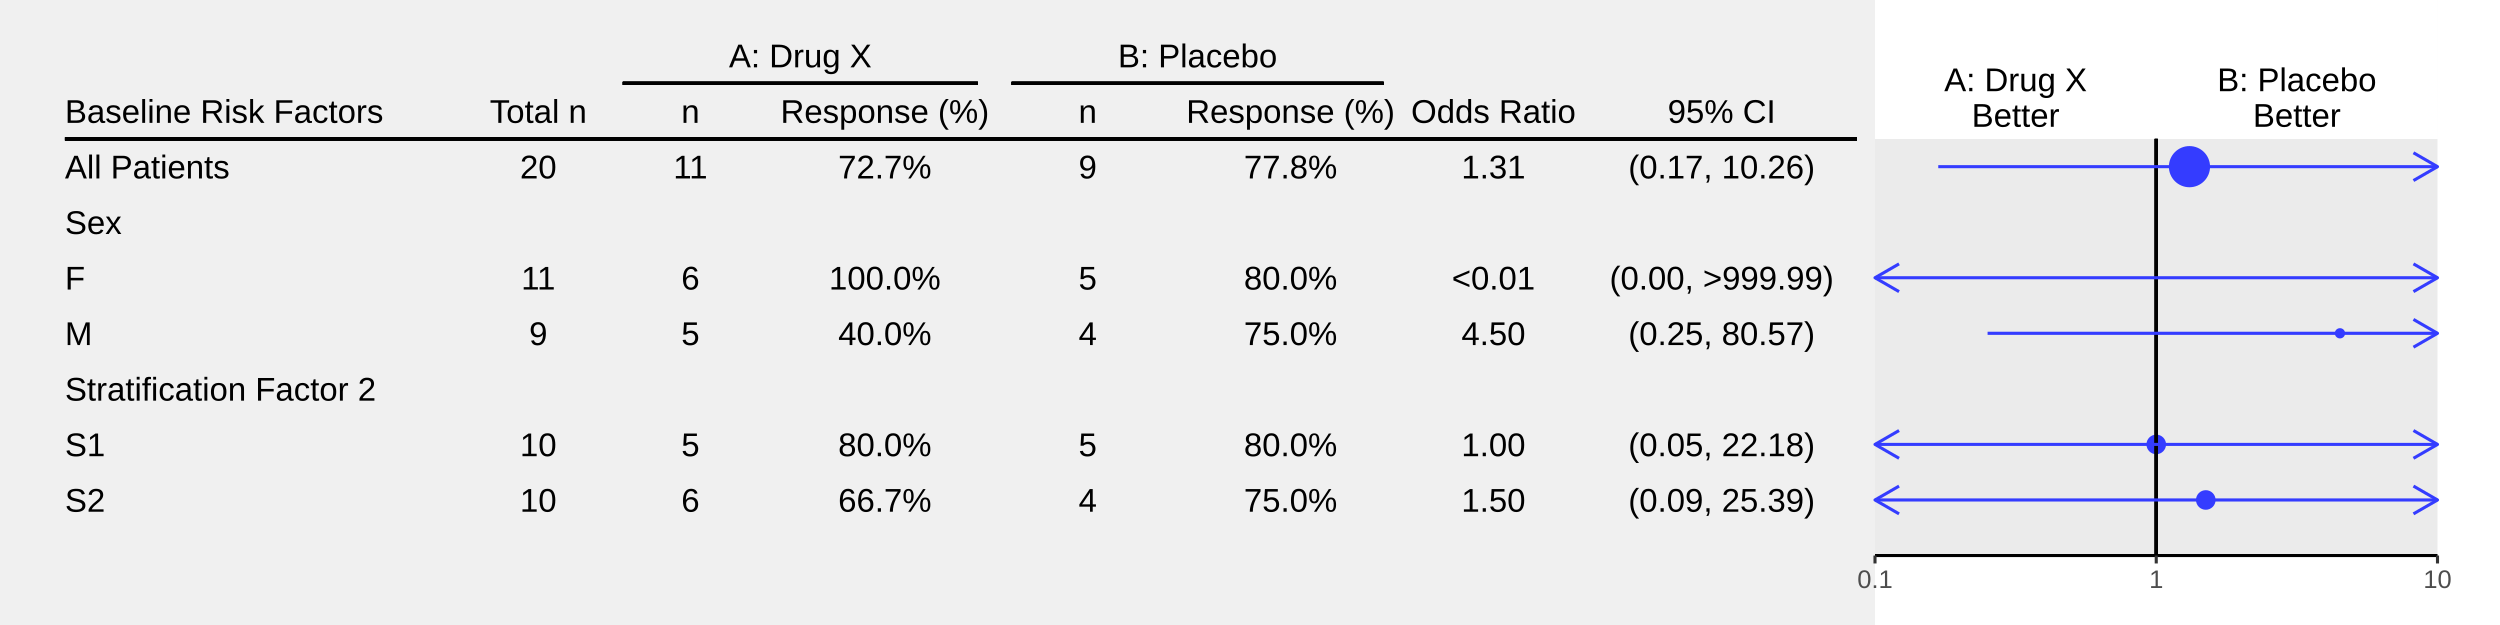
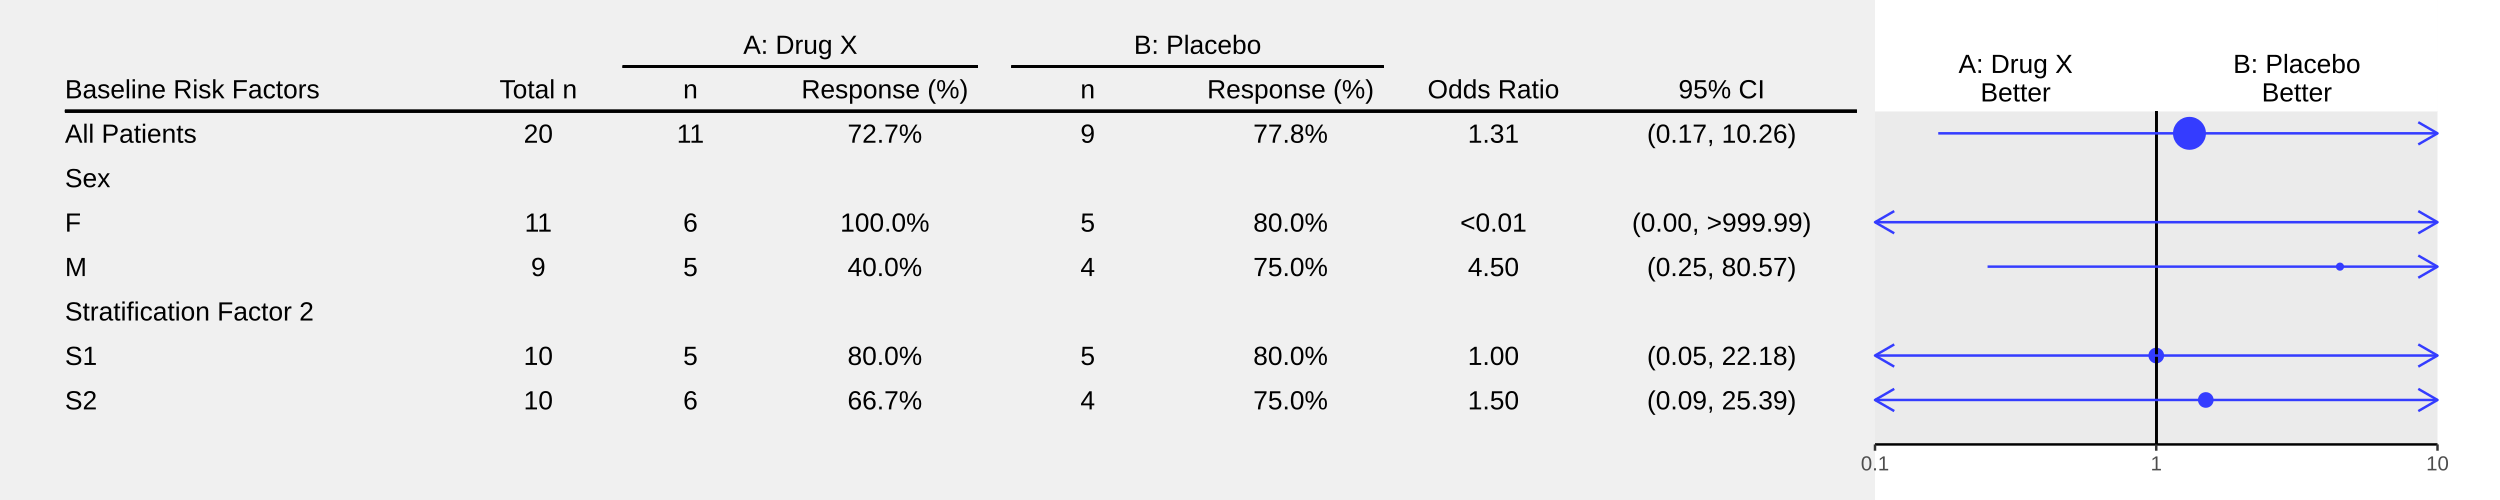
- <svg xmlns="http://www.w3.org/2000/svg" class="svglite" width="864.00pt" height="216.00pt" viewBox="0 0 864.00 216.00">
+ <svg xmlns="http://www.w3.org/2000/svg" class="svglite" width="1080.00pt" height="216.00pt" viewBox="0 0 1080.00 216.00">
  <defs>
    <style type="text/css">
    .svglite line, .svglite polyline, .svglite polygon, .svglite path, .svglite rect, .svglite circle {
      fill: none;
      stroke: #000000;
      stroke-linecap: round;
      stroke-linejoin: round;
      stroke-miterlimit: 10.00;
    }
    .svglite text {
      white-space: pre;
    }
  </style>
  </defs>
  <rect width="100%" height="100%" style="stroke: none; fill: none;" />
  <defs>
-     <clipPath id="cpMC4wMHw4NjQuMDB8MC4wMHwyMTYuMDA=">
-       <rect x="0.00" y="0.00" width="864.00" height="216.00" />
+     <clipPath id="cpMC4wMHwxMDgwLjAwfDAuMDB8MjE2LjAw">
+       <rect x="0.00" y="0.00" width="1080.00" height="216.00" />
    </clipPath>
  </defs>
-   <g clip-path="url(#cpMC4wMHw4NjQuMDB8MC4wMHwyMTYuMDA=)">
+   <g clip-path="url(#cpMC4wMHwxMDgwLjAwfDAuMDB8MjE2LjAw)">
</g>
  <defs>
-     <clipPath id="cpMTYuMjB8NjQ4LjAwfDAuMDB8MTkxLjk5">
-       <rect x="16.20" y="0.00" width="631.80" height="191.99" />
+     <clipPath id="cpMjAuMjV8ODEwLjAwfDAuMDB8MTkxLjk5">
+       <rect x="20.25" y="0.00" width="789.75" height="191.99" />
    </clipPath>
  </defs>
-   <g clip-path="url(#cpMTYuMjB8NjQ4LjAwfDAuMDB8MTkxLjk5)">
-     <line x1="22.45" y1="48.00" x2="641.75" y2="48.00" style="stroke-width: 1.07; stroke-linecap: butt;" />
-     <line x1="22.45" y1="48.00" x2="641.75" y2="48.00" style="stroke-width: 1.07; stroke-linecap: butt;" />
-     <line x1="22.45" y1="48.00" x2="641.75" y2="48.00" style="stroke-width: 1.07; stroke-linecap: butt;" />
-     <line x1="22.45" y1="48.00" x2="641.75" y2="48.00" style="stroke-width: 1.07; stroke-linecap: butt;" />
-     <line x1="22.45" y1="48.00" x2="641.75" y2="48.00" style="stroke-width: 1.07; stroke-linecap: butt;" />
-     <line x1="22.45" y1="48.00" x2="641.75" y2="48.00" style="stroke-width: 1.07; stroke-linecap: butt;" />
-     <line x1="22.45" y1="48.00" x2="641.75" y2="48.00" style="stroke-width: 1.07; stroke-linecap: butt;" />
-     <line x1="22.45" y1="48.00" x2="641.75" y2="48.00" style="stroke-width: 1.07; stroke-linecap: butt;" />
-     <text x="276.60" y="23.27" text-anchor="middle" style="font-size: 11.38px; font-family: &quot;Arial&quot;;" textLength="49.32px" lengthAdjust="spacingAndGlyphs">A: Drug X</text>
-     <line x1="215.25" y1="28.80" x2="337.94" y2="28.80" style="stroke-width: 1.07; stroke-linecap: butt;" />
-     <line x1="215.25" y1="28.80" x2="337.94" y2="28.80" style="stroke-width: 1.07; stroke-linecap: butt;" />
-     <line x1="215.25" y1="28.80" x2="337.94" y2="28.80" style="stroke-width: 1.07; stroke-linecap: butt;" />
-     <line x1="215.25" y1="28.80" x2="337.94" y2="28.80" style="stroke-width: 1.07; stroke-linecap: butt;" />
-     <line x1="215.25" y1="28.80" x2="337.94" y2="28.80" style="stroke-width: 1.07; stroke-linecap: butt;" />
-     <line x1="215.25" y1="28.80" x2="337.94" y2="28.80" style="stroke-width: 1.07; stroke-linecap: butt;" />
-     <line x1="215.25" y1="28.80" x2="337.94" y2="28.80" style="stroke-width: 1.07; stroke-linecap: butt;" />
-     <line x1="215.25" y1="28.80" x2="337.94" y2="28.80" style="stroke-width: 1.07; stroke-linecap: butt;" />
-     <text x="413.89" y="23.27" text-anchor="middle" style="font-size: 11.38px; font-family: &quot;Arial&quot;;" textLength="55.03px" lengthAdjust="spacingAndGlyphs">B: Placebo</text>
-     <line x1="349.63" y1="28.80" x2="478.16" y2="28.80" style="stroke-width: 1.07; stroke-linecap: butt;" />
-     <line x1="349.63" y1="28.80" x2="478.16" y2="28.80" style="stroke-width: 1.07; stroke-linecap: butt;" />
-     <line x1="349.63" y1="28.80" x2="478.16" y2="28.80" style="stroke-width: 1.07; stroke-linecap: butt;" />
-     <line x1="349.63" y1="28.80" x2="478.16" y2="28.80" style="stroke-width: 1.07; stroke-linecap: butt;" />
-     <line x1="349.63" y1="28.80" x2="478.16" y2="28.80" style="stroke-width: 1.07; stroke-linecap: butt;" />
-     <line x1="349.63" y1="28.80" x2="478.16" y2="28.80" style="stroke-width: 1.07; stroke-linecap: butt;" />
-     <line x1="349.63" y1="28.80" x2="478.16" y2="28.80" style="stroke-width: 1.07; stroke-linecap: butt;" />
-     <line x1="349.63" y1="28.80" x2="478.16" y2="28.80" style="stroke-width: 1.07; stroke-linecap: butt;" />
-     <text x="22.45" y="42.47" style="font-size: 11.38px; font-family: &quot;Arial&quot;;" textLength="110.02px" lengthAdjust="spacingAndGlyphs">Baseline Risk Factors</text>
-     <text x="22.45" y="61.67" style="font-size: 11.38px; font-family: &quot;Arial&quot;;" textLength="56.92px" lengthAdjust="spacingAndGlyphs">All Patients</text>
-     <text x="22.45" y="80.87" style="font-size: 11.38px; font-family: &quot;Arial&quot;;" textLength="19.61px" lengthAdjust="spacingAndGlyphs">Sex</text>
-     <text x="22.45" y="100.07" style="font-size: 11.38px; font-family: &quot;Arial&quot;;" textLength="19.59px" lengthAdjust="spacingAndGlyphs">    F</text>
-     <text x="22.45" y="119.26" style="font-size: 11.38px; font-family: &quot;Arial&quot;;" textLength="22.12px" lengthAdjust="spacingAndGlyphs">    M</text>
-     <text x="22.45" y="138.46" style="font-size: 11.38px; font-family: &quot;Arial&quot;;" textLength="107.50px" lengthAdjust="spacingAndGlyphs">Stratification Factor 2</text>
-     <text x="22.45" y="157.66" style="font-size: 11.38px; font-family: &quot;Arial&quot;;" textLength="26.56px" lengthAdjust="spacingAndGlyphs">    S1</text>
-     <text x="22.45" y="176.86" style="font-size: 11.38px; font-family: &quot;Arial&quot;;" textLength="26.56px" lengthAdjust="spacingAndGlyphs">    S2</text>
-     <text x="186.04" y="42.47" text-anchor="middle" style="font-size: 11.38px; font-family: &quot;Arial&quot;;" textLength="33.52px" lengthAdjust="spacingAndGlyphs">Total n</text>
-     <text x="186.04" y="61.67" text-anchor="middle" style="font-size: 11.38px; font-family: &quot;Arial&quot;;" textLength="12.66px" lengthAdjust="spacingAndGlyphs">20</text>
-     <text x="186.04" y="100.07" text-anchor="middle" style="font-size: 11.38px; font-family: &quot;Arial&quot;;" textLength="11.82px" lengthAdjust="spacingAndGlyphs">11</text>
-     <text x="186.04" y="119.26" text-anchor="middle" style="font-size: 11.38px; font-family: &quot;Arial&quot;;" textLength="6.33px" lengthAdjust="spacingAndGlyphs">9</text>
-     <text x="186.04" y="157.66" text-anchor="middle" style="font-size: 11.38px; font-family: &quot;Arial&quot;;" textLength="12.66px" lengthAdjust="spacingAndGlyphs">10</text>
-     <text x="186.04" y="176.86" text-anchor="middle" style="font-size: 11.38px; font-family: &quot;Arial&quot;;" textLength="12.66px" lengthAdjust="spacingAndGlyphs">10</text>
-     <text x="238.62" y="42.47" text-anchor="middle" style="font-size: 11.38px; font-family: &quot;Arial&quot;;" textLength="6.33px" lengthAdjust="spacingAndGlyphs">n</text>
-     <text x="238.62" y="61.67" text-anchor="middle" style="font-size: 11.38px; font-family: &quot;Arial&quot;;" textLength="11.82px" lengthAdjust="spacingAndGlyphs">11</text>
-     <text x="238.62" y="100.07" text-anchor="middle" style="font-size: 11.38px; font-family: &quot;Arial&quot;;" textLength="6.33px" lengthAdjust="spacingAndGlyphs">6</text>
-     <text x="238.62" y="119.26" text-anchor="middle" style="font-size: 11.38px; font-family: &quot;Arial&quot;;" textLength="6.33px" lengthAdjust="spacingAndGlyphs">5</text>
-     <text x="238.62" y="157.66" text-anchor="middle" style="font-size: 11.38px; font-family: &quot;Arial&quot;;" textLength="6.33px" lengthAdjust="spacingAndGlyphs">5</text>
-     <text x="238.62" y="176.86" text-anchor="middle" style="font-size: 11.38px; font-family: &quot;Arial&quot;;" textLength="6.33px" lengthAdjust="spacingAndGlyphs">6</text>
-     <text x="305.81" y="42.47" text-anchor="middle" style="font-size: 11.38px; font-family: &quot;Arial&quot;;" textLength="72.09px" lengthAdjust="spacingAndGlyphs">Response (%)</text>
-     <text x="305.81" y="61.67" text-anchor="middle" style="font-size: 11.38px; font-family: &quot;Arial&quot;;" textLength="32.26px" lengthAdjust="spacingAndGlyphs">72.7%</text>
-     <text x="305.81" y="100.07" text-anchor="middle" style="font-size: 11.38px; font-family: &quot;Arial&quot;;" textLength="38.59px" lengthAdjust="spacingAndGlyphs">100.0%</text>
-     <text x="305.81" y="119.26" text-anchor="middle" style="font-size: 11.38px; font-family: &quot;Arial&quot;;" textLength="32.26px" lengthAdjust="spacingAndGlyphs">40.0%</text>
-     <text x="305.81" y="157.66" text-anchor="middle" style="font-size: 11.38px; font-family: &quot;Arial&quot;;" textLength="32.26px" lengthAdjust="spacingAndGlyphs">80.0%</text>
-     <text x="305.81" y="176.86" text-anchor="middle" style="font-size: 11.38px; font-family: &quot;Arial&quot;;" textLength="32.26px" lengthAdjust="spacingAndGlyphs">66.7%</text>
-     <text x="375.92" y="42.47" text-anchor="middle" style="font-size: 11.38px; font-family: &quot;Arial&quot;;" textLength="6.33px" lengthAdjust="spacingAndGlyphs">n</text>
-     <text x="375.92" y="61.67" text-anchor="middle" style="font-size: 11.38px; font-family: &quot;Arial&quot;;" textLength="6.33px" lengthAdjust="spacingAndGlyphs">9</text>
-     <text x="375.92" y="100.07" text-anchor="middle" style="font-size: 11.38px; font-family: &quot;Arial&quot;;" textLength="6.33px" lengthAdjust="spacingAndGlyphs">5</text>
-     <text x="375.92" y="119.26" text-anchor="middle" style="font-size: 11.38px; font-family: &quot;Arial&quot;;" textLength="6.33px" lengthAdjust="spacingAndGlyphs">4</text>
-     <text x="375.92" y="157.66" text-anchor="middle" style="font-size: 11.38px; font-family: &quot;Arial&quot;;" textLength="6.33px" lengthAdjust="spacingAndGlyphs">5</text>
-     <text x="375.92" y="176.86" text-anchor="middle" style="font-size: 11.38px; font-family: &quot;Arial&quot;;" textLength="6.33px" lengthAdjust="spacingAndGlyphs">4</text>
-     <text x="446.03" y="42.47" text-anchor="middle" style="font-size: 11.38px; font-family: &quot;Arial&quot;;" textLength="72.09px" lengthAdjust="spacingAndGlyphs">Response (%)</text>
-     <text x="446.03" y="61.67" text-anchor="middle" style="font-size: 11.38px; font-family: &quot;Arial&quot;;" textLength="32.26px" lengthAdjust="spacingAndGlyphs">77.8%</text>
-     <text x="446.03" y="100.07" text-anchor="middle" style="font-size: 11.38px; font-family: &quot;Arial&quot;;" textLength="32.26px" lengthAdjust="spacingAndGlyphs">80.0%</text>
-     <text x="446.03" y="119.26" text-anchor="middle" style="font-size: 11.38px; font-family: &quot;Arial&quot;;" textLength="32.26px" lengthAdjust="spacingAndGlyphs">75.0%</text>
-     <text x="446.03" y="157.66" text-anchor="middle" style="font-size: 11.38px; font-family: &quot;Arial&quot;;" textLength="32.26px" lengthAdjust="spacingAndGlyphs">80.0%</text>
-     <text x="446.03" y="176.86" text-anchor="middle" style="font-size: 11.38px; font-family: &quot;Arial&quot;;" textLength="32.26px" lengthAdjust="spacingAndGlyphs">75.0%</text>
-     <text x="516.14" y="42.47" text-anchor="middle" style="font-size: 11.38px; font-family: &quot;Arial&quot;;" textLength="56.92px" lengthAdjust="spacingAndGlyphs">Odds Ratio</text>
-     <text x="516.14" y="61.67" text-anchor="middle" style="font-size: 11.38px; font-family: &quot;Arial&quot;;" textLength="22.15px" lengthAdjust="spacingAndGlyphs">1.31</text>
-     <text x="516.14" y="100.07" text-anchor="middle" style="font-size: 11.38px; font-family: &quot;Arial&quot;;" textLength="28.79px" lengthAdjust="spacingAndGlyphs">&lt;0.01</text>
-     <text x="516.14" y="119.26" text-anchor="middle" style="font-size: 11.38px; font-family: &quot;Arial&quot;;" textLength="22.15px" lengthAdjust="spacingAndGlyphs">4.50</text>
-     <text x="516.14" y="157.66" text-anchor="middle" style="font-size: 11.38px; font-family: &quot;Arial&quot;;" textLength="22.15px" lengthAdjust="spacingAndGlyphs">1.00</text>
-     <text x="516.14" y="176.86" text-anchor="middle" style="font-size: 11.38px; font-family: &quot;Arial&quot;;" textLength="22.15px" lengthAdjust="spacingAndGlyphs">1.50</text>
-     <text x="595.01" y="42.47" text-anchor="middle" style="font-size: 11.38px; font-family: &quot;Arial&quot;;" textLength="37.31px" lengthAdjust="spacingAndGlyphs">95% CI</text>
-     <text x="595.01" y="61.67" text-anchor="middle" style="font-size: 11.38px; font-family: &quot;Arial&quot;;" textLength="64.52px" lengthAdjust="spacingAndGlyphs">(0.17, 10.26)</text>
-     <text x="595.01" y="100.07" text-anchor="middle" style="font-size: 11.38px; font-family: &quot;Arial&quot;;" textLength="77.49px" lengthAdjust="spacingAndGlyphs">(0.00, &gt;999.99)</text>
-     <text x="595.01" y="119.26" text-anchor="middle" style="font-size: 11.38px; font-family: &quot;Arial&quot;;" textLength="64.52px" lengthAdjust="spacingAndGlyphs">(0.25, 80.57)</text>
-     <text x="595.01" y="157.66" text-anchor="middle" style="font-size: 11.38px; font-family: &quot;Arial&quot;;" textLength="64.52px" lengthAdjust="spacingAndGlyphs">(0.05, 22.18)</text>
-     <text x="595.01" y="176.86" text-anchor="middle" style="font-size: 11.38px; font-family: &quot;Arial&quot;;" textLength="64.52px" lengthAdjust="spacingAndGlyphs">(0.09, 25.39)</text>
+   <g clip-path="url(#cpMjAuMjV8ODEwLjAwfDAuMDB8MTkxLjk5)">
+     <line x1="28.06" y1="48.00" x2="802.19" y2="48.00" style="stroke-width: 1.07; stroke-linecap: butt;" />
+     <line x1="28.06" y1="48.00" x2="802.19" y2="48.00" style="stroke-width: 1.07; stroke-linecap: butt;" />
+     <line x1="28.06" y1="48.00" x2="802.19" y2="48.00" style="stroke-width: 1.07; stroke-linecap: butt;" />
+     <line x1="28.06" y1="48.00" x2="802.19" y2="48.00" style="stroke-width: 1.07; stroke-linecap: butt;" />
+     <line x1="28.06" y1="48.00" x2="802.19" y2="48.00" style="stroke-width: 1.07; stroke-linecap: butt;" />
+     <line x1="28.06" y1="48.00" x2="802.19" y2="48.00" style="stroke-width: 1.07; stroke-linecap: butt;" />
+     <line x1="28.06" y1="48.00" x2="802.19" y2="48.00" style="stroke-width: 1.07; stroke-linecap: butt;" />
+     <line x1="28.06" y1="48.00" x2="802.19" y2="48.00" style="stroke-width: 1.07; stroke-linecap: butt;" />
+     <text x="345.75" y="23.27" text-anchor="middle" style="font-size: 11.38px; font-family: &quot;Arial&quot;;" textLength="49.32px" lengthAdjust="spacingAndGlyphs">A: Drug X</text>
+     <line x1="269.06" y1="28.80" x2="422.43" y2="28.80" style="stroke-width: 1.07; stroke-linecap: butt;" />
+     <line x1="269.06" y1="28.80" x2="422.43" y2="28.80" style="stroke-width: 1.07; stroke-linecap: butt;" />
+     <line x1="269.06" y1="28.80" x2="422.43" y2="28.80" style="stroke-width: 1.07; stroke-linecap: butt;" />
+     <line x1="269.06" y1="28.80" x2="422.43" y2="28.80" style="stroke-width: 1.07; stroke-linecap: butt;" />
+     <line x1="269.06" y1="28.80" x2="422.43" y2="28.80" style="stroke-width: 1.07; stroke-linecap: butt;" />
+     <line x1="269.06" y1="28.80" x2="422.43" y2="28.80" style="stroke-width: 1.07; stroke-linecap: butt;" />
+     <line x1="269.06" y1="28.80" x2="422.43" y2="28.80" style="stroke-width: 1.07; stroke-linecap: butt;" />
+     <line x1="269.06" y1="28.80" x2="422.43" y2="28.80" style="stroke-width: 1.07; stroke-linecap: butt;" />
+     <text x="517.37" y="23.27" text-anchor="middle" style="font-size: 11.38px; font-family: &quot;Arial&quot;;" textLength="55.03px" lengthAdjust="spacingAndGlyphs">B: Placebo</text>
+     <line x1="437.03" y1="28.80" x2="597.70" y2="28.80" style="stroke-width: 1.07; stroke-linecap: butt;" />
+     <line x1="437.03" y1="28.80" x2="597.70" y2="28.80" style="stroke-width: 1.07; stroke-linecap: butt;" />
+     <line x1="437.03" y1="28.80" x2="597.70" y2="28.80" style="stroke-width: 1.07; stroke-linecap: butt;" />
+     <line x1="437.03" y1="28.80" x2="597.70" y2="28.80" style="stroke-width: 1.07; stroke-linecap: butt;" />
+     <line x1="437.03" y1="28.80" x2="597.70" y2="28.80" style="stroke-width: 1.07; stroke-linecap: butt;" />
+     <line x1="437.03" y1="28.80" x2="597.70" y2="28.80" style="stroke-width: 1.07; stroke-linecap: butt;" />
+     <line x1="437.03" y1="28.80" x2="597.70" y2="28.80" style="stroke-width: 1.07; stroke-linecap: butt;" />
+     <line x1="437.03" y1="28.80" x2="597.70" y2="28.80" style="stroke-width: 1.07; stroke-linecap: butt;" />
+     <text x="28.06" y="42.47" style="font-size: 11.38px; font-family: &quot;Arial&quot;;" textLength="110.02px" lengthAdjust="spacingAndGlyphs">Baseline Risk Factors</text>
+     <text x="28.06" y="61.67" style="font-size: 11.38px; font-family: &quot;Arial&quot;;" textLength="56.92px" lengthAdjust="spacingAndGlyphs">All Patients</text>
+     <text x="28.06" y="80.87" style="font-size: 11.38px; font-family: &quot;Arial&quot;;" textLength="19.61px" lengthAdjust="spacingAndGlyphs">Sex</text>
+     <text x="28.06" y="100.07" style="font-size: 11.38px; font-family: &quot;Arial&quot;;" textLength="19.59px" lengthAdjust="spacingAndGlyphs">    F</text>
+     <text x="28.06" y="119.26" style="font-size: 11.38px; font-family: &quot;Arial&quot;;" textLength="22.12px" lengthAdjust="spacingAndGlyphs">    M</text>
+     <text x="28.06" y="138.46" style="font-size: 11.38px; font-family: &quot;Arial&quot;;" textLength="107.50px" lengthAdjust="spacingAndGlyphs">Stratification Factor 2</text>
+     <text x="28.06" y="157.66" style="font-size: 11.38px; font-family: &quot;Arial&quot;;" textLength="26.56px" lengthAdjust="spacingAndGlyphs">    S1</text>
+     <text x="28.06" y="176.86" style="font-size: 11.38px; font-family: &quot;Arial&quot;;" textLength="26.56px" lengthAdjust="spacingAndGlyphs">    S2</text>
+     <text x="232.55" y="42.47" text-anchor="middle" style="font-size: 11.38px; font-family: &quot;Arial&quot;;" textLength="33.52px" lengthAdjust="spacingAndGlyphs">Total n</text>
+     <text x="232.55" y="61.67" text-anchor="middle" style="font-size: 11.38px; font-family: &quot;Arial&quot;;" textLength="12.66px" lengthAdjust="spacingAndGlyphs">20</text>
+     <text x="232.55" y="100.07" text-anchor="middle" style="font-size: 11.38px; font-family: &quot;Arial&quot;;" textLength="11.82px" lengthAdjust="spacingAndGlyphs">11</text>
+     <text x="232.55" y="119.26" text-anchor="middle" style="font-size: 11.38px; font-family: &quot;Arial&quot;;" textLength="6.33px" lengthAdjust="spacingAndGlyphs">9</text>
+     <text x="232.55" y="157.66" text-anchor="middle" style="font-size: 11.38px; font-family: &quot;Arial&quot;;" textLength="12.66px" lengthAdjust="spacingAndGlyphs">10</text>
+     <text x="232.55" y="176.86" text-anchor="middle" style="font-size: 11.38px; font-family: &quot;Arial&quot;;" textLength="12.66px" lengthAdjust="spacingAndGlyphs">10</text>
+     <text x="298.28" y="42.47" text-anchor="middle" style="font-size: 11.38px; font-family: &quot;Arial&quot;;" textLength="6.33px" lengthAdjust="spacingAndGlyphs">n</text>
+     <text x="298.28" y="61.67" text-anchor="middle" style="font-size: 11.38px; font-family: &quot;Arial&quot;;" textLength="11.82px" lengthAdjust="spacingAndGlyphs">11</text>
+     <text x="298.28" y="100.07" text-anchor="middle" style="font-size: 11.38px; font-family: &quot;Arial&quot;;" textLength="6.33px" lengthAdjust="spacingAndGlyphs">6</text>
+     <text x="298.28" y="119.26" text-anchor="middle" style="font-size: 11.38px; font-family: &quot;Arial&quot;;" textLength="6.33px" lengthAdjust="spacingAndGlyphs">5</text>
+     <text x="298.28" y="157.66" text-anchor="middle" style="font-size: 11.38px; font-family: &quot;Arial&quot;;" textLength="6.33px" lengthAdjust="spacingAndGlyphs">5</text>
+     <text x="298.28" y="176.86" text-anchor="middle" style="font-size: 11.38px; font-family: &quot;Arial&quot;;" textLength="6.33px" lengthAdjust="spacingAndGlyphs">6</text>
+     <text x="382.26" y="42.47" text-anchor="middle" style="font-size: 11.38px; font-family: &quot;Arial&quot;;" textLength="72.09px" lengthAdjust="spacingAndGlyphs">Response (%)</text>
+     <text x="382.26" y="61.67" text-anchor="middle" style="font-size: 11.38px; font-family: &quot;Arial&quot;;" textLength="32.26px" lengthAdjust="spacingAndGlyphs">72.7%</text>
+     <text x="382.26" y="100.07" text-anchor="middle" style="font-size: 11.38px; font-family: &quot;Arial&quot;;" textLength="38.59px" lengthAdjust="spacingAndGlyphs">100.0%</text>
+     <text x="382.26" y="119.26" text-anchor="middle" style="font-size: 11.38px; font-family: &quot;Arial&quot;;" textLength="32.26px" lengthAdjust="spacingAndGlyphs">40.0%</text>
+     <text x="382.26" y="157.66" text-anchor="middle" style="font-size: 11.38px; font-family: &quot;Arial&quot;;" textLength="32.26px" lengthAdjust="spacingAndGlyphs">80.0%</text>
+     <text x="382.26" y="176.86" text-anchor="middle" style="font-size: 11.38px; font-family: &quot;Arial&quot;;" textLength="32.26px" lengthAdjust="spacingAndGlyphs">66.7%</text>
+     <text x="469.90" y="42.47" text-anchor="middle" style="font-size: 11.38px; font-family: &quot;Arial&quot;;" textLength="6.33px" lengthAdjust="spacingAndGlyphs">n</text>
+     <text x="469.90" y="61.67" text-anchor="middle" style="font-size: 11.38px; font-family: &quot;Arial&quot;;" textLength="6.33px" lengthAdjust="spacingAndGlyphs">9</text>
+     <text x="469.90" y="100.07" text-anchor="middle" style="font-size: 11.38px; font-family: &quot;Arial&quot;;" textLength="6.33px" lengthAdjust="spacingAndGlyphs">5</text>
+     <text x="469.90" y="119.26" text-anchor="middle" style="font-size: 11.38px; font-family: &quot;Arial&quot;;" textLength="6.33px" lengthAdjust="spacingAndGlyphs">4</text>
+     <text x="469.90" y="157.66" text-anchor="middle" style="font-size: 11.38px; font-family: &quot;Arial&quot;;" textLength="6.33px" lengthAdjust="spacingAndGlyphs">5</text>
+     <text x="469.90" y="176.86" text-anchor="middle" style="font-size: 11.38px; font-family: &quot;Arial&quot;;" textLength="6.33px" lengthAdjust="spacingAndGlyphs">4</text>
+     <text x="557.53" y="42.47" text-anchor="middle" style="font-size: 11.38px; font-family: &quot;Arial&quot;;" textLength="72.09px" lengthAdjust="spacingAndGlyphs">Response (%)</text>
+     <text x="557.53" y="61.67" text-anchor="middle" style="font-size: 11.38px; font-family: &quot;Arial&quot;;" textLength="32.26px" lengthAdjust="spacingAndGlyphs">77.8%</text>
+     <text x="557.53" y="100.07" text-anchor="middle" style="font-size: 11.38px; font-family: &quot;Arial&quot;;" textLength="32.26px" lengthAdjust="spacingAndGlyphs">80.0%</text>
+     <text x="557.53" y="119.26" text-anchor="middle" style="font-size: 11.38px; font-family: &quot;Arial&quot;;" textLength="32.26px" lengthAdjust="spacingAndGlyphs">75.0%</text>
+     <text x="557.53" y="157.66" text-anchor="middle" style="font-size: 11.38px; font-family: &quot;Arial&quot;;" textLength="32.26px" lengthAdjust="spacingAndGlyphs">80.0%</text>
+     <text x="557.53" y="176.86" text-anchor="middle" style="font-size: 11.38px; font-family: &quot;Arial&quot;;" textLength="32.26px" lengthAdjust="spacingAndGlyphs">75.0%</text>
+     <text x="645.17" y="42.47" text-anchor="middle" style="font-size: 11.38px; font-family: &quot;Arial&quot;;" textLength="56.92px" lengthAdjust="spacingAndGlyphs">Odds Ratio</text>
+     <text x="645.17" y="61.67" text-anchor="middle" style="font-size: 11.38px; font-family: &quot;Arial&quot;;" textLength="22.15px" lengthAdjust="spacingAndGlyphs">1.31</text>
+     <text x="645.17" y="100.07" text-anchor="middle" style="font-size: 11.38px; font-family: &quot;Arial&quot;;" textLength="28.79px" lengthAdjust="spacingAndGlyphs">&lt;0.01</text>
+     <text x="645.17" y="119.26" text-anchor="middle" style="font-size: 11.38px; font-family: &quot;Arial&quot;;" textLength="22.15px" lengthAdjust="spacingAndGlyphs">4.50</text>
+     <text x="645.17" y="157.66" text-anchor="middle" style="font-size: 11.38px; font-family: &quot;Arial&quot;;" textLength="22.15px" lengthAdjust="spacingAndGlyphs">1.00</text>
+     <text x="645.17" y="176.86" text-anchor="middle" style="font-size: 11.38px; font-family: &quot;Arial&quot;;" textLength="22.15px" lengthAdjust="spacingAndGlyphs">1.50</text>
+     <text x="743.76" y="42.47" text-anchor="middle" style="font-size: 11.38px; font-family: &quot;Arial&quot;;" textLength="37.31px" lengthAdjust="spacingAndGlyphs">95% CI</text>
+     <text x="743.76" y="61.67" text-anchor="middle" style="font-size: 11.38px; font-family: &quot;Arial&quot;;" textLength="64.52px" lengthAdjust="spacingAndGlyphs">(0.17, 10.26)</text>
+     <text x="743.76" y="100.07" text-anchor="middle" style="font-size: 11.38px; font-family: &quot;Arial&quot;;" textLength="77.49px" lengthAdjust="spacingAndGlyphs">(0.00, &gt;999.99)</text>
+     <text x="743.76" y="119.26" text-anchor="middle" style="font-size: 11.38px; font-family: &quot;Arial&quot;;" textLength="64.52px" lengthAdjust="spacingAndGlyphs">(0.25, 80.57)</text>
+     <text x="743.76" y="157.66" text-anchor="middle" style="font-size: 11.38px; font-family: &quot;Arial&quot;;" textLength="64.52px" lengthAdjust="spacingAndGlyphs">(0.05, 22.18)</text>
+     <text x="743.76" y="176.86" text-anchor="middle" style="font-size: 11.38px; font-family: &quot;Arial&quot;;" textLength="64.52px" lengthAdjust="spacingAndGlyphs">(0.09, 25.39)</text>
  </g>
-   <g clip-path="url(#cpMC4wMHw4NjQuMDB8MC4wMHwyMTYuMDA=)">
+   <g clip-path="url(#cpMC4wMHwxMDgwLjAwfDAuMDB8MjE2LjAw)">
</g>
  <defs>
-     <clipPath id="cpNjQ4LjAwfDg2NC4wMHwwLjAwfDIxNi4wMA==">
-       <rect x="648.00" y="0.00" width="216.00" height="216.00" />
+     <clipPath id="cpODEwLjAwfDEwODAuMDB8MC4wMHwyMTYuMDA=">
+       <rect x="810.00" y="0.00" width="270.00" height="216.00" />
    </clipPath>
  </defs>
-   <g clip-path="url(#cpNjQ4LjAwfDg2NC4wMHwwLjAwfDIxNi4wMA==)">
-     <rect x="648.00" y="0.00" width="216.00" height="216.00" style="stroke-width: 1.07; stroke: #FFFFFF; fill: #FFFFFF;" />
+   <g clip-path="url(#cpODEwLjAwfDEwODAuMDB8MC4wMHwyMTYuMDA=)">
+     <rect x="810.00" y="0.00" width="270.00" height="216.00" style="stroke-width: 1.07; stroke: #FFFFFF; fill: #FFFFFF;" />
  </g>
-   <g clip-path="url(#cpMC4wMHw4NjQuMDB8MC4wMHwyMTYuMDA=)">
-     <rect x="648.00" y="-0" width="194.40" height="191.99" style="stroke-width: 1.07; stroke: none; fill: #EBEBEB;" />
-     <rect x="648.00" y="-0" width="194.40" height="48.00" style="stroke-width: 1.07; stroke: none; stroke-linecap: butt; stroke-linejoin: miter; fill: #FFFFFF;" />
-     <rect x="648.00" y="-0" width="194.40" height="48.00" style="stroke-width: 1.07; stroke: none; stroke-linecap: butt; stroke-linejoin: miter; fill: #FFFFFF;" />
-     <rect x="648.00" y="-0" width="194.40" height="48.00" style="stroke-width: 1.07; stroke: none; stroke-linecap: butt; stroke-linejoin: miter; fill: #FFFFFF;" />
-     <rect x="648.00" y="-0" width="194.40" height="48.00" style="stroke-width: 1.07; stroke: none; stroke-linecap: butt; stroke-linejoin: miter; fill: #FFFFFF;" />
-     <rect x="648.00" y="-0" width="194.40" height="48.00" style="stroke-width: 1.07; stroke: none; stroke-linecap: butt; stroke-linejoin: miter; fill: #FFFFFF;" />
-     <circle cx="756.68" cy="57.60" r="6.76" style="stroke-width: 0.71; stroke: #343CFF; fill: #343CFF;" />
-     <circle cx="-64.44" cy="95.99" r="3.70" style="stroke-width: 0.71; stroke: #343CFF; fill: #343CFF;" />
-     <circle cx="808.69" cy="115.19" r="1.42" style="stroke-width: 0.71; stroke: #343CFF; fill: #343CFF;" />
-     <circle cx="745.20" cy="153.59" r="3.03" style="stroke-width: 0.71; stroke: #343CFF; fill: #343CFF;" />
-     <circle cx="762.32" cy="172.79" r="3.03" style="stroke-width: 0.71; stroke: #343CFF; fill: #343CFF;" />
-     <line x1="745.20" y1="191.99" x2="745.20" y2="48.00" style="stroke-width: 1.07; stroke-linecap: butt;" />
-     <line x1="745.20" y1="191.99" x2="745.20" y2="48.00" style="stroke-width: 1.07; stroke-linecap: butt;" />
-     <line x1="745.20" y1="191.99" x2="745.20" y2="48.00" style="stroke-width: 1.07; stroke-linecap: butt;" />
-     <line x1="745.20" y1="191.99" x2="745.20" y2="48.00" style="stroke-width: 1.07; stroke-linecap: butt;" />
-     <line x1="745.20" y1="191.99" x2="745.20" y2="48.00" style="stroke-width: 1.07; stroke-linecap: butt;" />
-     <text x="696.60" y="31.52" text-anchor="middle" style="font-size: 11.38px; font-family: &quot;Arial&quot;;" textLength="49.32px" lengthAdjust="spacingAndGlyphs">A: Drug X</text>
-     <text x="696.60" y="43.82" text-anchor="middle" style="font-size: 11.38px; font-family: &quot;Arial&quot;;" textLength="30.36px" lengthAdjust="spacingAndGlyphs">Better</text>
-     <text x="793.80" y="31.52" text-anchor="middle" style="font-size: 11.38px; font-family: &quot;Arial&quot;;" textLength="55.03px" lengthAdjust="spacingAndGlyphs">B: Placebo</text>
-     <text x="793.80" y="43.82" text-anchor="middle" style="font-size: 11.38px; font-family: &quot;Arial&quot;;" textLength="30.36px" lengthAdjust="spacingAndGlyphs">Better</text>
-     <line x1="669.86" y1="57.60" x2="842.40" y2="57.60" style="stroke-width: 1.07; stroke: #343CFF; stroke-linecap: butt;" />
-     <polyline points="834.09,62.40 842.40,57.60 834.09,52.80 " style="stroke-width: 1.07; stroke: #343CFF; stroke-linecap: butt;" />
-     <line x1="648.00" y1="95.99" x2="842.40" y2="95.99" style="stroke-width: 1.07; stroke: #343CFF; stroke-linecap: butt;" />
-     <polyline points="656.31,91.19 648.00,95.99 656.31,100.79 " style="stroke-width: 1.07; stroke: #343CFF; stroke-linecap: butt;" />
-     <polyline points="834.09,100.79 842.40,95.99 834.09,91.19 " style="stroke-width: 1.07; stroke: #343CFF; stroke-linecap: butt;" />
-     <line x1="686.91" y1="115.19" x2="842.40" y2="115.19" style="stroke-width: 1.07; stroke: #343CFF; stroke-linecap: butt;" />
-     <polyline points="834.09,119.99 842.40,115.19 834.09,110.39 " style="stroke-width: 1.07; stroke: #343CFF; stroke-linecap: butt;" />
-     <line x1="648.00" y1="153.59" x2="842.40" y2="153.59" style="stroke-width: 1.07; stroke: #343CFF; stroke-linecap: butt;" />
-     <polyline points="656.31,148.79 648.00,153.59 656.31,158.39 " style="stroke-width: 1.07; stroke: #343CFF; stroke-linecap: butt;" />
-     <polyline points="834.09,158.39 842.40,153.59 834.09,148.79 " style="stroke-width: 1.07; stroke: #343CFF; stroke-linecap: butt;" />
-     <line x1="648.00" y1="172.79" x2="842.40" y2="172.79" style="stroke-width: 1.07; stroke: #343CFF; stroke-linecap: butt;" />
-     <polyline points="656.31,167.99 648.00,172.79 656.31,177.59 " style="stroke-width: 1.07; stroke: #343CFF; stroke-linecap: butt;" />
-     <polyline points="834.09,177.59 842.40,172.79 834.09,167.99 " style="stroke-width: 1.07; stroke: #343CFF; stroke-linecap: butt;" />
-     <polyline points="648.00,191.99 842.40,191.99 " style="stroke-width: 1.07; stroke-linecap: butt;" />
-     <polyline points="648.00,194.73 648.00,191.99 " style="stroke-width: 1.07; stroke: #333333; stroke-linecap: butt;" />
-     <polyline points="745.20,194.73 745.20,191.99 " style="stroke-width: 1.07; stroke: #333333; stroke-linecap: butt;" />
-     <polyline points="842.40,194.73 842.40,191.99 " style="stroke-width: 1.07; stroke: #333333; stroke-linecap: butt;" />
-     <text x="648.00" y="203.22" text-anchor="middle" style="font-size: 8.80px;fill: #4D4D4D; font-family: &quot;Arial&quot;;" textLength="12.24px" lengthAdjust="spacingAndGlyphs">0.1</text>
-     <text x="745.20" y="203.22" text-anchor="middle" style="font-size: 8.80px;fill: #4D4D4D; font-family: &quot;Arial&quot;;" textLength="4.90px" lengthAdjust="spacingAndGlyphs">1</text>
-     <text x="842.40" y="203.22" text-anchor="middle" style="font-size: 8.80px;fill: #4D4D4D; font-family: &quot;Arial&quot;;" textLength="9.79px" lengthAdjust="spacingAndGlyphs">10</text>
+   <g clip-path="url(#cpMC4wMHwxMDgwLjAwfDAuMDB8MjE2LjAw)">
+     <rect x="810.00" y="-0" width="243.00" height="191.99" style="stroke-width: 1.07; stroke: none; fill: #EBEBEB;" />
+     <rect x="810.00" y="-0" width="243.00" height="48.00" style="stroke-width: 1.07; stroke: none; stroke-linecap: butt; stroke-linejoin: miter; fill: #FFFFFF;" />
+     <rect x="810.00" y="-0" width="243.00" height="48.00" style="stroke-width: 1.07; stroke: none; stroke-linecap: butt; stroke-linejoin: miter; fill: #FFFFFF;" />
+     <rect x="810.00" y="-0" width="243.00" height="48.00" style="stroke-width: 1.07; stroke: none; stroke-linecap: butt; stroke-linejoin: miter; fill: #FFFFFF;" />
+     <rect x="810.00" y="-0" width="243.00" height="48.00" style="stroke-width: 1.07; stroke: none; stroke-linecap: butt; stroke-linejoin: miter; fill: #FFFFFF;" />
+     <rect x="810.00" y="-0" width="243.00" height="48.00" style="stroke-width: 1.07; stroke: none; stroke-linecap: butt; stroke-linejoin: miter; fill: #FFFFFF;" />
+     <circle cx="945.85" cy="57.60" r="6.76" style="stroke-width: 0.71; stroke: #343CFF; fill: #343CFF;" />
+     <circle cx="-80.55" cy="95.99" r="3.70" style="stroke-width: 0.71; stroke: #343CFF; fill: #343CFF;" />
+     <circle cx="1010.87" cy="115.19" r="1.42" style="stroke-width: 0.71; stroke: #343CFF; fill: #343CFF;" />
+     <circle cx="931.50" cy="153.59" r="3.03" style="stroke-width: 0.71; stroke: #343CFF; fill: #343CFF;" />
+     <circle cx="952.90" cy="172.79" r="3.03" style="stroke-width: 0.71; stroke: #343CFF; fill: #343CFF;" />
+     <line x1="931.50" y1="191.99" x2="931.50" y2="48.00" style="stroke-width: 1.07; stroke-linecap: butt;" />
+     <line x1="931.50" y1="191.99" x2="931.50" y2="48.00" style="stroke-width: 1.07; stroke-linecap: butt;" />
+     <line x1="931.50" y1="191.99" x2="931.50" y2="48.00" style="stroke-width: 1.07; stroke-linecap: butt;" />
+     <line x1="931.50" y1="191.99" x2="931.50" y2="48.00" style="stroke-width: 1.07; stroke-linecap: butt;" />
+     <line x1="931.50" y1="191.99" x2="931.50" y2="48.00" style="stroke-width: 1.07; stroke-linecap: butt;" />
+     <text x="870.75" y="31.52" text-anchor="middle" style="font-size: 11.38px; font-family: &quot;Arial&quot;;" textLength="49.32px" lengthAdjust="spacingAndGlyphs">A: Drug X</text>
+     <text x="870.75" y="43.82" text-anchor="middle" style="font-size: 11.38px; font-family: &quot;Arial&quot;;" textLength="30.36px" lengthAdjust="spacingAndGlyphs">Better</text>
+     <text x="992.25" y="31.52" text-anchor="middle" style="font-size: 11.38px; font-family: &quot;Arial&quot;;" textLength="55.03px" lengthAdjust="spacingAndGlyphs">B: Placebo</text>
+     <text x="992.25" y="43.82" text-anchor="middle" style="font-size: 11.38px; font-family: &quot;Arial&quot;;" textLength="30.36px" lengthAdjust="spacingAndGlyphs">Better</text>
+     <line x1="837.32" y1="57.60" x2="1053.00" y2="57.60" style="stroke-width: 1.07; stroke: #343CFF; stroke-linecap: butt;" />
+     <polyline points="1044.69,62.40 1053.00,57.60 1044.69,52.80 " style="stroke-width: 1.07; stroke: #343CFF; stroke-linecap: butt;" />
+     <line x1="810.00" y1="95.99" x2="1053.00" y2="95.99" style="stroke-width: 1.07; stroke: #343CFF; stroke-linecap: butt;" />
+     <polyline points="818.31,91.19 810.00,95.99 818.31,100.79 " style="stroke-width: 1.07; stroke: #343CFF; stroke-linecap: butt;" />
+     <polyline points="1044.69,100.79 1053.00,95.99 1044.69,91.19 " style="stroke-width: 1.07; stroke: #343CFF; stroke-linecap: butt;" />
+     <line x1="858.63" y1="115.19" x2="1053.00" y2="115.19" style="stroke-width: 1.07; stroke: #343CFF; stroke-linecap: butt;" />
+     <polyline points="1044.69,119.99 1053.00,115.19 1044.69,110.39 " style="stroke-width: 1.07; stroke: #343CFF; stroke-linecap: butt;" />
+     <line x1="810.00" y1="153.59" x2="1053.00" y2="153.59" style="stroke-width: 1.07; stroke: #343CFF; stroke-linecap: butt;" />
+     <polyline points="818.31,148.79 810.00,153.59 818.31,158.39 " style="stroke-width: 1.07; stroke: #343CFF; stroke-linecap: butt;" />
+     <polyline points="1044.69,158.39 1053.00,153.59 1044.69,148.79 " style="stroke-width: 1.07; stroke: #343CFF; stroke-linecap: butt;" />
+     <line x1="810.00" y1="172.79" x2="1053.00" y2="172.79" style="stroke-width: 1.07; stroke: #343CFF; stroke-linecap: butt;" />
+     <polyline points="818.31,167.99 810.00,172.79 818.31,177.59 " style="stroke-width: 1.07; stroke: #343CFF; stroke-linecap: butt;" />
+     <polyline points="1044.69,177.59 1053.00,172.79 1044.69,167.99 " style="stroke-width: 1.07; stroke: #343CFF; stroke-linecap: butt;" />
+     <polyline points="810.00,191.99 1053.00,191.99 " style="stroke-width: 1.07; stroke-linecap: butt;" />
+     <polyline points="810.00,194.73 810.00,191.99 " style="stroke-width: 1.07; stroke: #333333; stroke-linecap: butt;" />
+     <polyline points="931.50,194.73 931.50,191.99 " style="stroke-width: 1.07; stroke: #333333; stroke-linecap: butt;" />
+     <polyline points="1053.00,194.73 1053.00,191.99 " style="stroke-width: 1.07; stroke: #333333; stroke-linecap: butt;" />
+     <text x="810.00" y="203.22" text-anchor="middle" style="font-size: 8.80px;fill: #4D4D4D; font-family: &quot;Arial&quot;;" textLength="12.24px" lengthAdjust="spacingAndGlyphs">0.1</text>
+     <text x="931.50" y="203.22" text-anchor="middle" style="font-size: 8.80px;fill: #4D4D4D; font-family: &quot;Arial&quot;;" textLength="4.90px" lengthAdjust="spacingAndGlyphs">1</text>
+     <text x="1053.00" y="203.22" text-anchor="middle" style="font-size: 8.80px;fill: #4D4D4D; font-family: &quot;Arial&quot;;" textLength="9.79px" lengthAdjust="spacingAndGlyphs">10</text>
  </g>
</svg>
